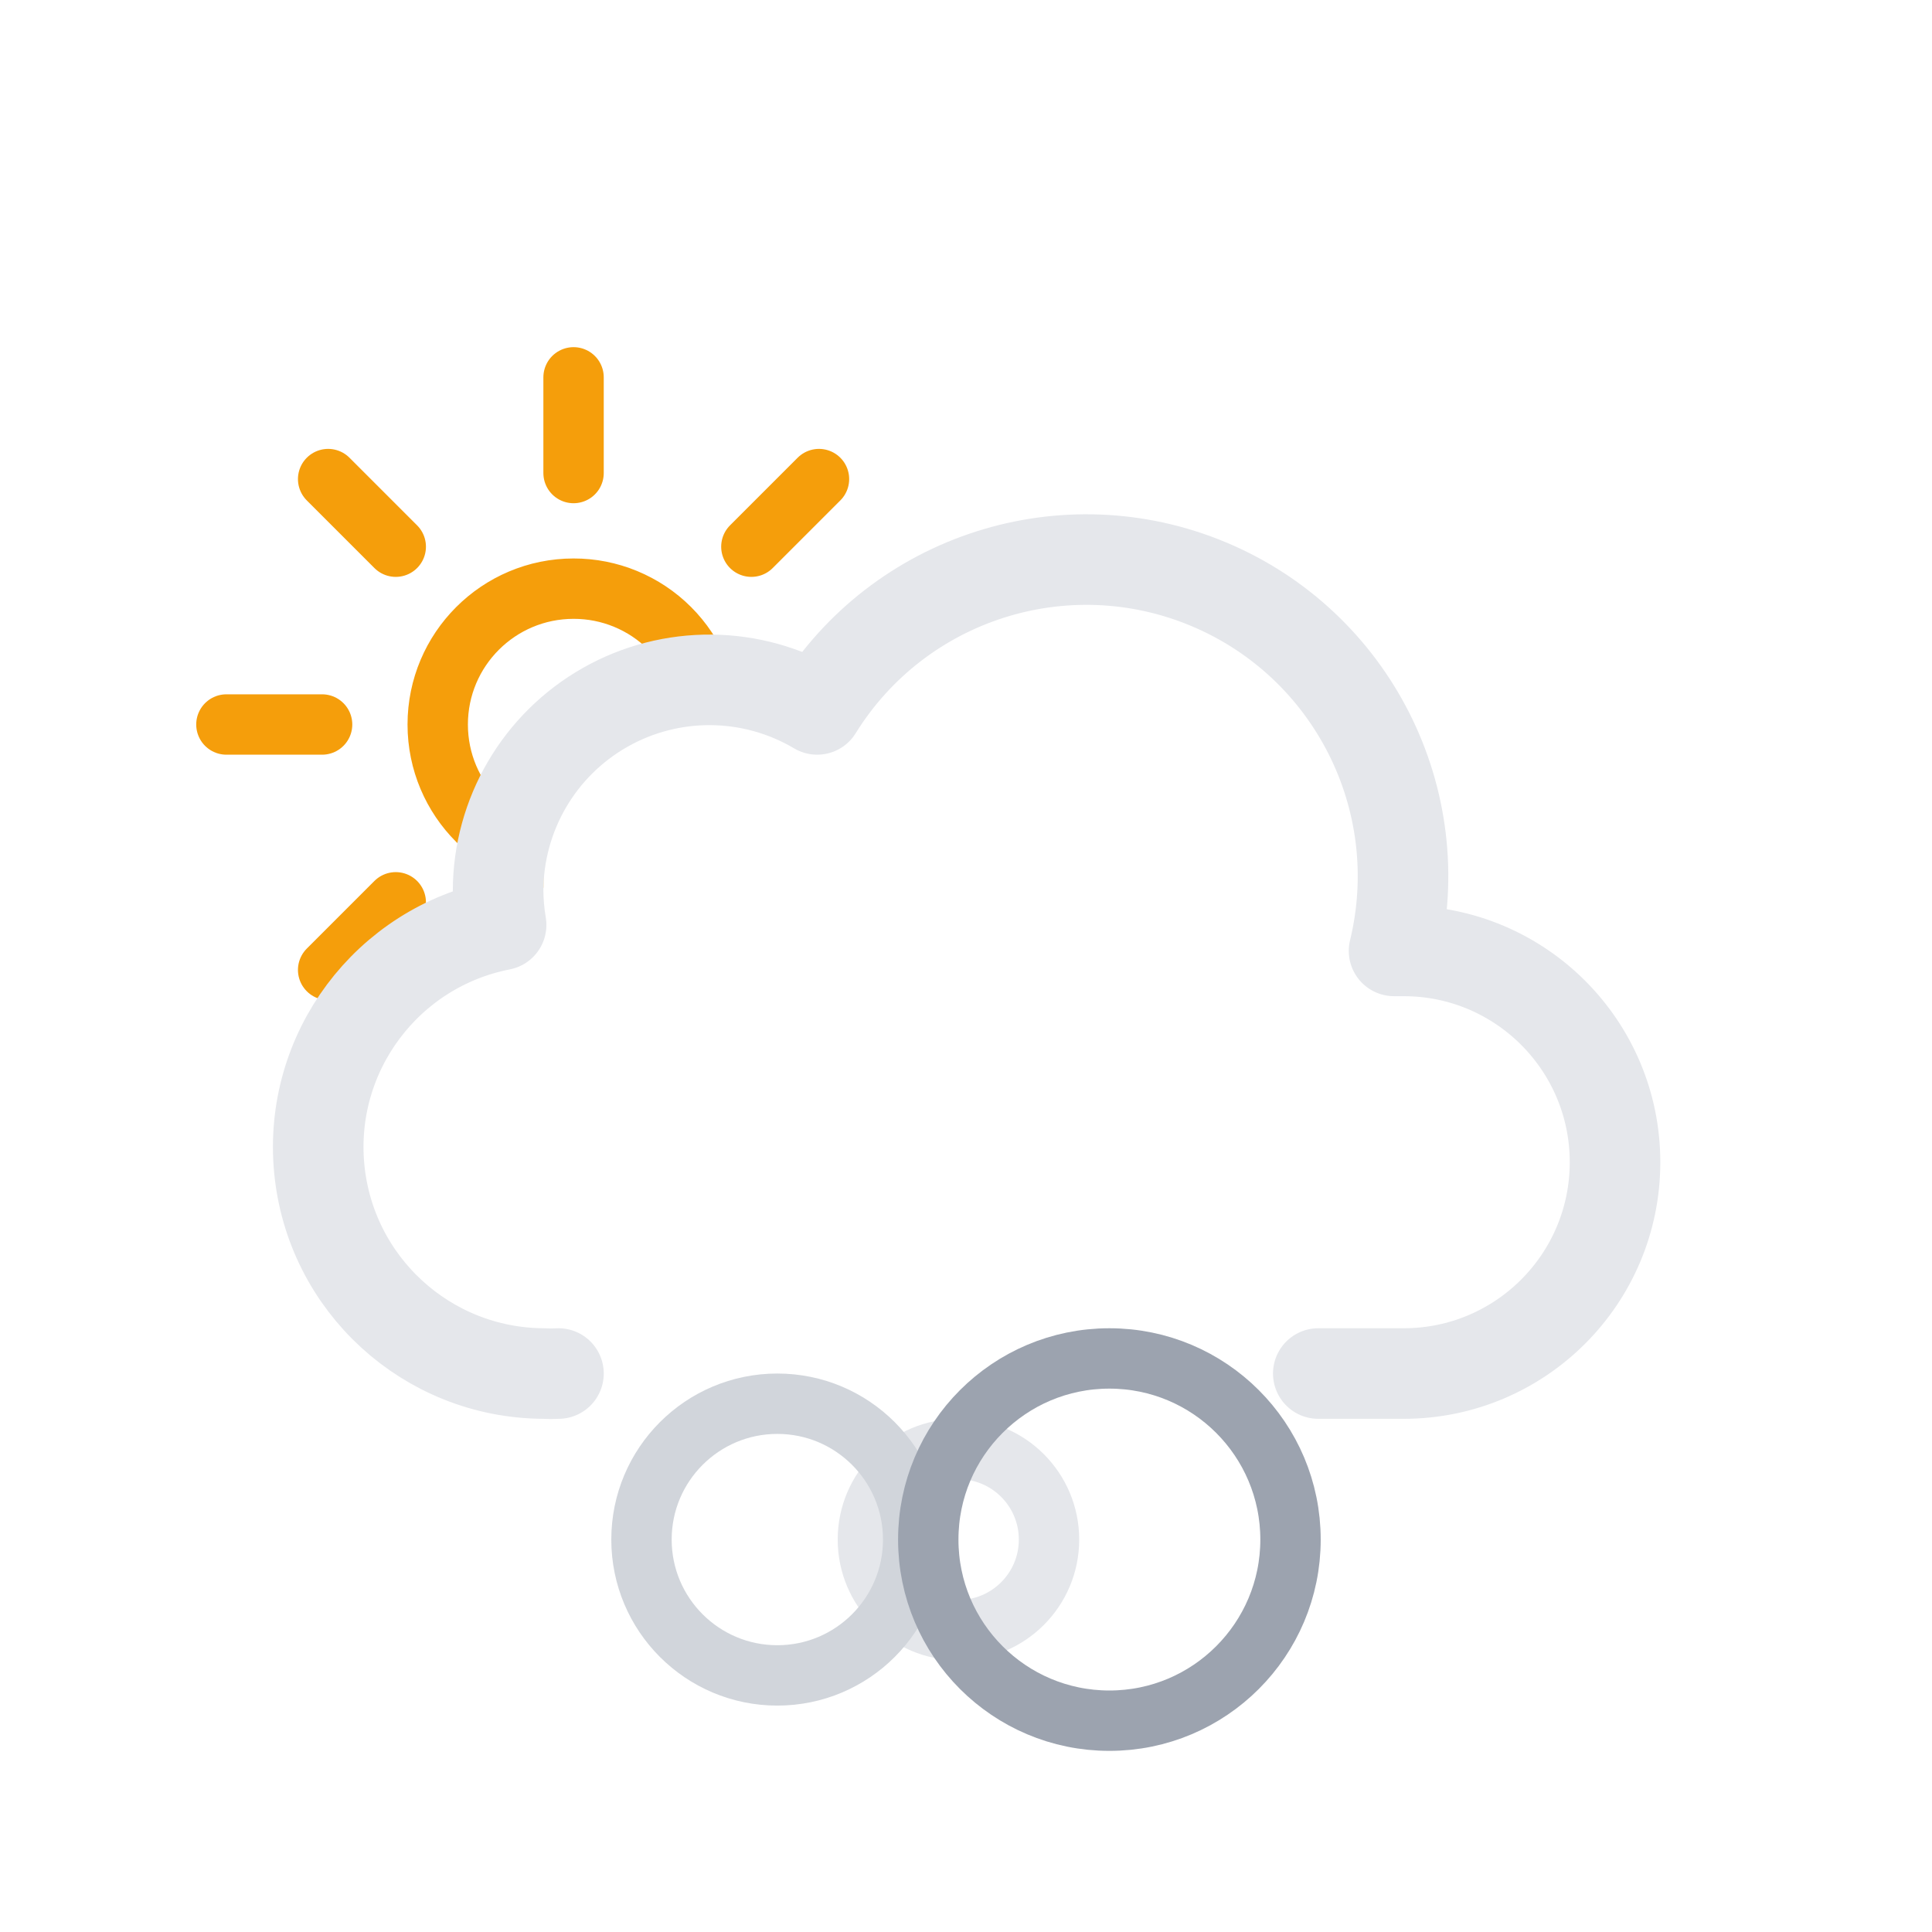
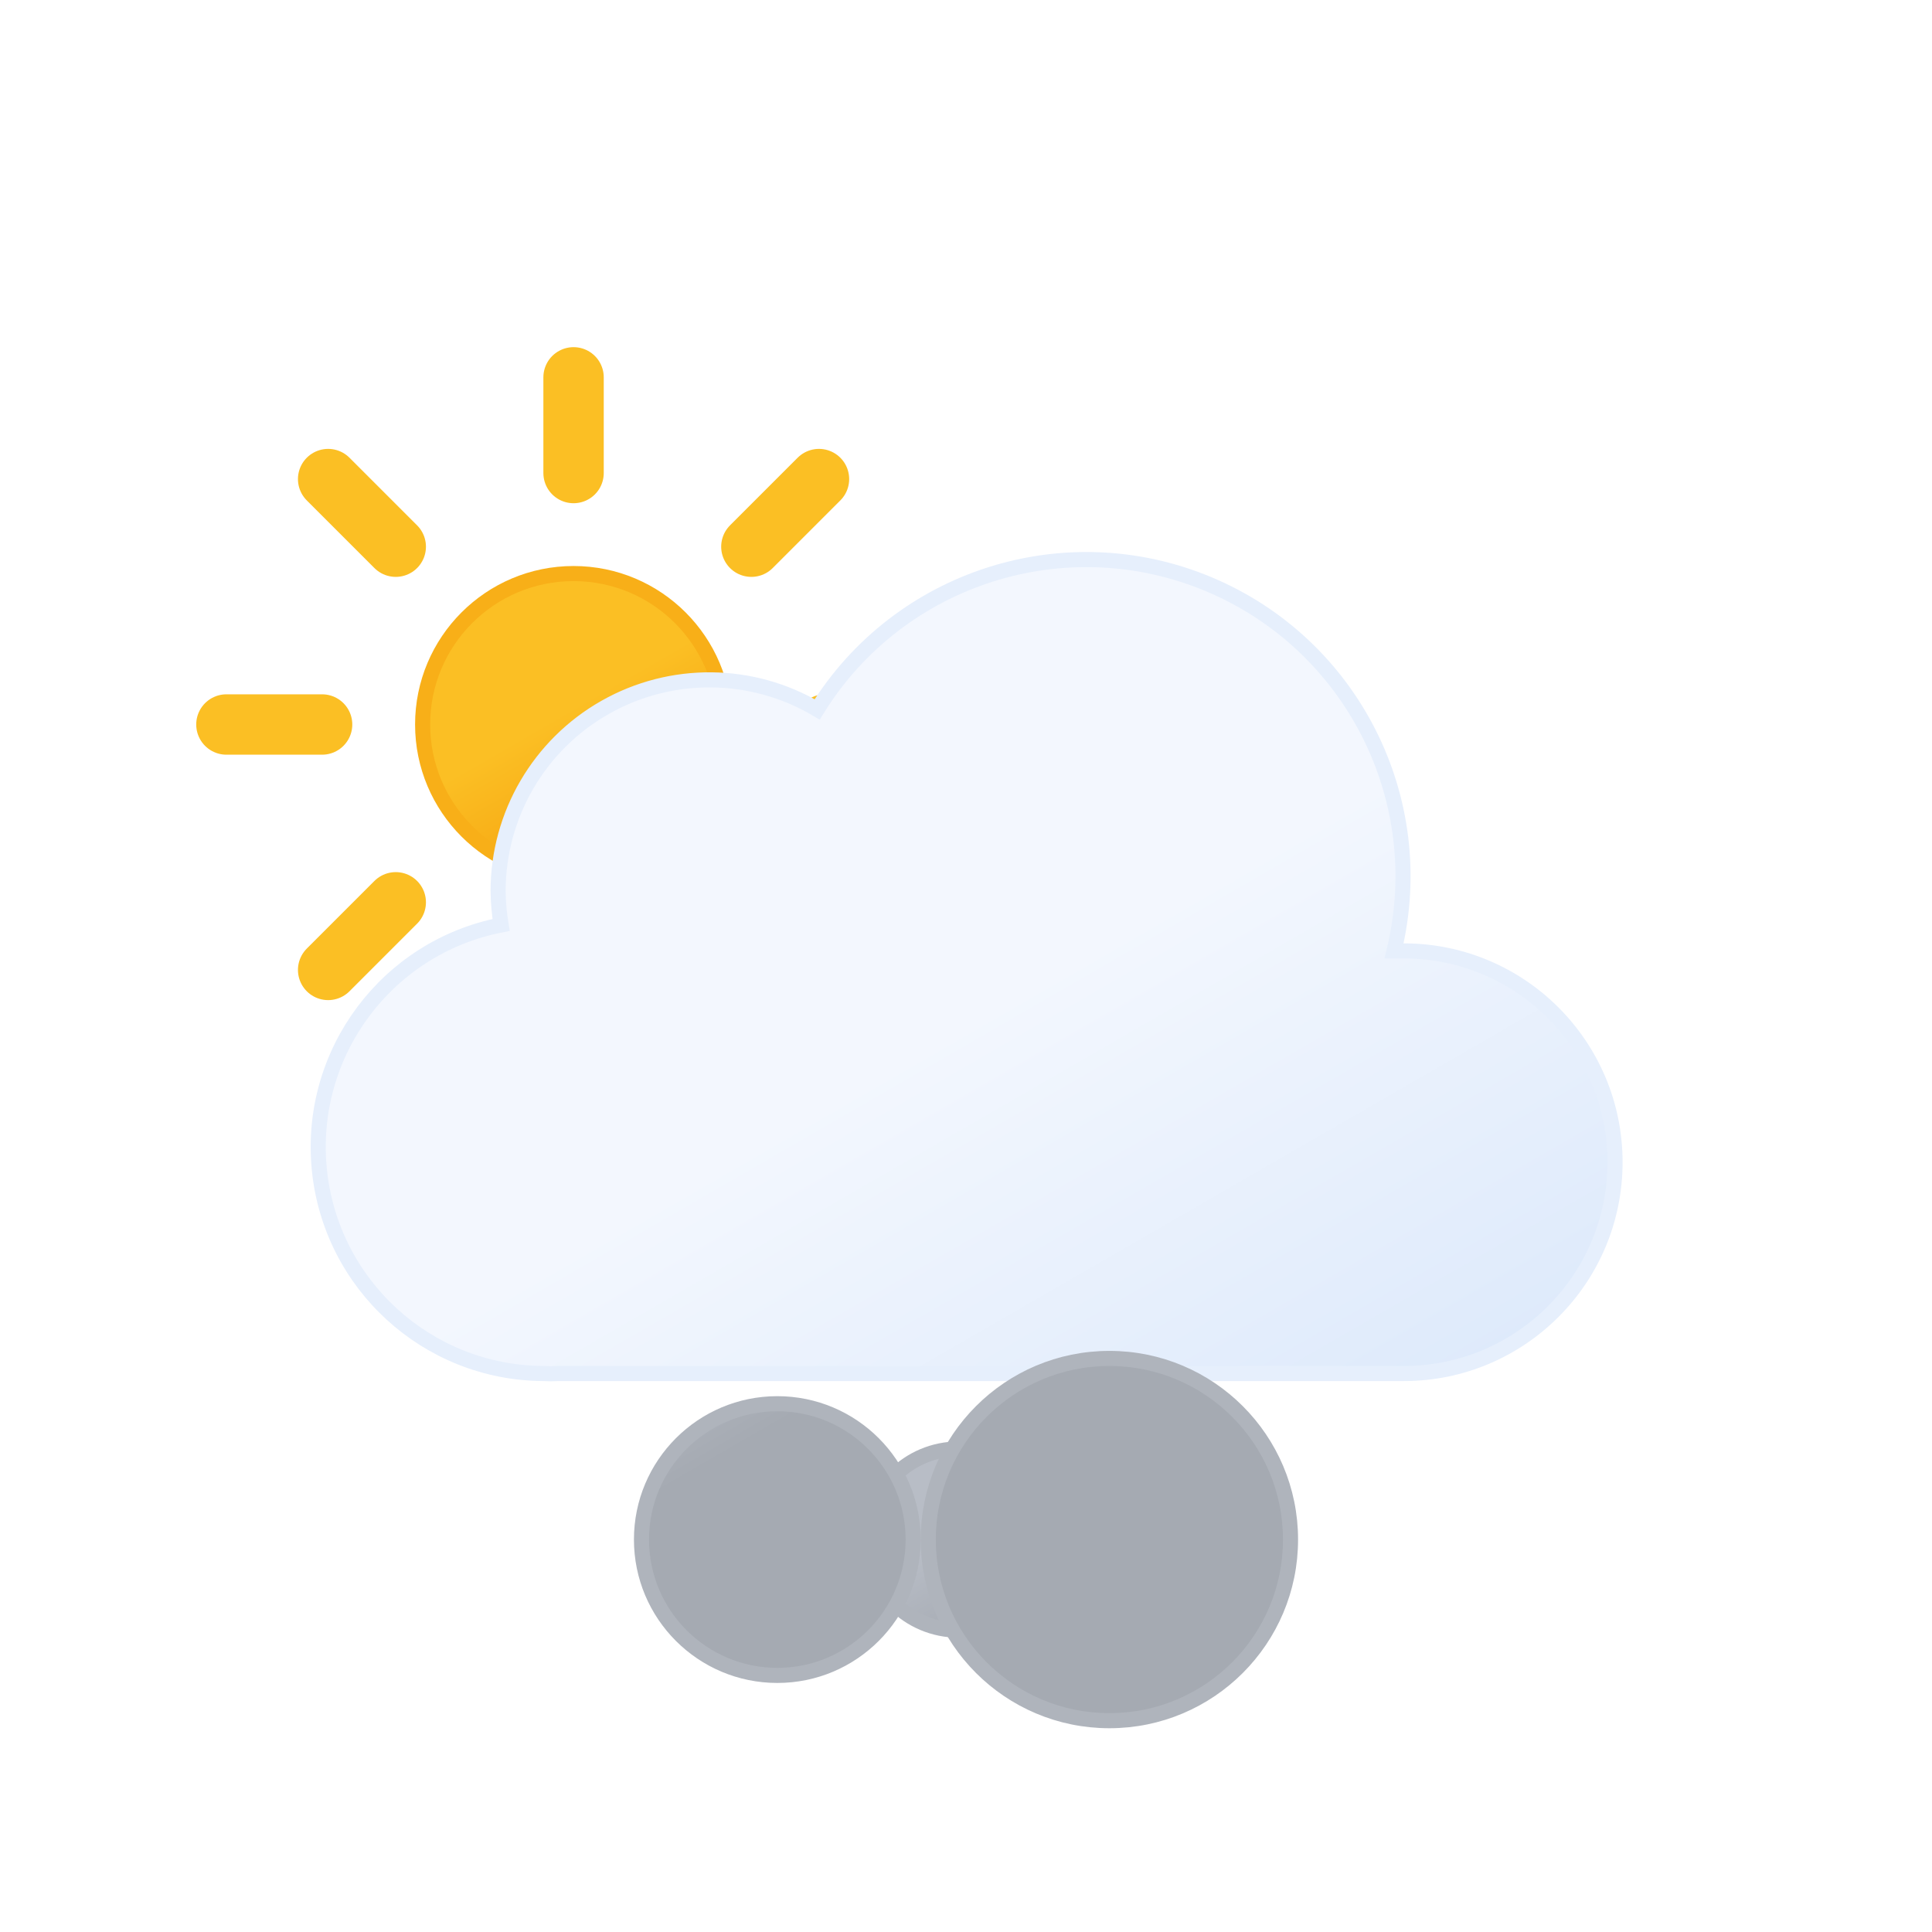
- <svg xmlns="http://www.w3.org/2000/svg" viewBox="0 0 64 64">
+ <svg xmlns="http://www.w3.org/2000/svg" xmlns:xlink="http://www.w3.org/1999/xlink" viewBox="0 0 64 64">
  <defs>
-     <clipPath id="a">
-       <path fill="none" d="M12 35l-5.28-4.21-2-6 1-7 4-5 5-3h6l5 1 3 3L33 20l-6 4h-6l-3 3v4l-4 2-2 2z" />
-     </clipPath>
+     <linearGradient id="b" x1="16.5" x2="21.5" y1="19.67" y2="28.33" gradientUnits="userSpaceOnUse">
+       <stop offset="0" stop-color="#fbbf24" />
+       <stop offset=".45" stop-color="#fbbf24" />
+       <stop offset="1" stop-color="#f59e0b" />
+     </linearGradient>
+     <linearGradient id="c" x1="22.56" x2="39.2" y1="21.96" y2="50.8" gradientUnits="userSpaceOnUse">
+       <stop offset="0" stop-color="#f3f7fe" />
+       <stop offset=".45" stop-color="#f3f7fe" />
+       <stop offset="1" stop-color="#deeafb" />
+     </linearGradient>
+     <linearGradient id="a" x1="30.25" x2="33.25" y1="48.4" y2="53.6" gradientUnits="userSpaceOnUse">
+       <stop offset="0" stop-color="#b8bdc6" />
+       <stop offset=".45" stop-color="#b8bdc6" />
+       <stop offset="1" stop-color="#a5aab2" />
+     </linearGradient>
+     <linearGradient id="d" x1="23.5" x2="28" y1="38.1" y2="45.9" xlink:href="#a" />
+     <linearGradient id="e" x1="33.75" x2="39.75" y1="28.8" y2="39.2" xlink:href="#a" />
  </defs>
-   <g clip-path="url(#a)">
-     <g>
-       <path fill="none" stroke="#f59e0b" stroke-linecap="round" stroke-miterlimit="10" stroke-width="2" d="M23.5 24a4.5 4.5 0 11-4.5-4.5 4.49 4.49 0 014.5 4.5zM19 15.67V12.5m0 23v-3.17m5.89-14.22l2.24-2.24M10.87 32.13l2.24-2.24m0-11.78l-2.24-2.24m16.26 16.26l-2.24-2.24M7.5 24h3.17m19.83 0h-3.17" />
-       <animateTransform attributeName="transform" dur="45s" from="0 19 24" repeatCount="indefinite" to="360 19 24" type="rotate" />
-     </g>
-   </g>
-   <path fill="none" stroke="#e5e7eb" stroke-linecap="round" stroke-linejoin="round" stroke-width="3" d="M43.67 45.5h2.83a7 7 0 000-14h-.32a10.49 10.49 0 00-19.11-8 7 7 0 00-10.57 6 7.21 7.21 0 00.1 1.14A7.5 7.5 0 0018 45.5a4.19 4.19 0 00.5 0v0" />
-   <circle cx="31.75" cy="51" r="3" fill="none" stroke="#e5e7eb" stroke-linecap="round" stroke-linejoin="round" stroke-width="2">
+   <circle cx="19" cy="24" r="5" fill="url(#b)" stroke="#f8af18" stroke-miterlimit="10" stroke-width=".5" />
+   <path fill="none" stroke="#fbbf24" stroke-linecap="round" stroke-miterlimit="10" stroke-width="2" d="M19 15.67V12.5m0 23v-3.17m5.89-14.22l2.24-2.24M10.87 32.13l2.24-2.24m0-11.78l-2.24-2.24m16.26 16.26l-2.24-2.24M7.5 24h3.17m19.83 0h-3.17">
+     <animateTransform attributeName="transform" dur="45s" repeatCount="indefinite" type="rotate" values="0 19 24; 360 19 24" />
+   </path>
+   <path fill="url(#c)" stroke="#e6effc" stroke-miterlimit="10" stroke-width=".5" d="M46.5 31.5h-.32a10.49 10.49 0 00-19.11-8 7 7 0 00-10.57 6 7.21 7.21 0 00.1 1.14A7.5 7.5 0 0018 45.5a4.19 4.19 0 00.5 0v0h28a7 7 0 000-14z" />
+   <circle cx="31.75" cy="51" r="3" fill="url(#a)" stroke="#afb4bc" stroke-miterlimit="10" stroke-width=".5">
    <animateTransform attributeName="transform" dur="3s" repeatCount="indefinite" type="translate" values="0 0; 0 -17;" />
    <animate attributeName="opacity" dur="3s" repeatCount="indefinite" values="0; 1; 1; 1; 0" />
    <animate attributeName="r" dur="3s" repeatCount="indefinite" values="3; 4.5; 6" />
-     <animate attributeName="stroke" dur="3s" repeatCount="indefinite" values="#9ca3af; #d1d5db; #e5e7eb" />
  </circle>
-   <circle cx="25.75" cy="51" r="4.5" fill="none" stroke="#d1d5db" stroke-miterlimit="10" stroke-width="2">
+   <circle cx="25.75" cy="51" r="4.5" fill="url(#d)" stroke="#afb4bc" stroke-miterlimit="10" stroke-width=".5">
    <animateTransform attributeName="transform" begin="-1s" dur="3s" repeatCount="indefinite" type="translate" values="0 0; 0 -17;" />
    <animate attributeName="opacity" begin="-1s" dur="3s" repeatCount="indefinite" values="0; 1; 1; 1; 0" />
    <animate attributeName="r" begin="-1s" dur="3s" repeatCount="indefinite" values="3; 4.5; 6" />
    <animate attributeName="cx" begin="-1s" dur="3s" repeatCount="indefinite" values="31.75; 25.75" />
-     <animate attributeName="stroke" begin="-1s" dur="3s" repeatCount="indefinite" values="#9ca3af; #d1d5db; #e5e7eb" />
  </circle>
-   <circle cx="36.75" cy="51" r="6" fill="none" stroke="#9ca3af" stroke-miterlimit="10" stroke-width="2">
+   <circle cx="36.75" cy="51" r="6" fill="url(#e)" stroke="#afb4bc" stroke-miterlimit="10" stroke-width=".5">
    <animateTransform attributeName="transform" begin="-2s" dur="3s" repeatCount="indefinite" type="translate" values="0 0; 0 -17;" />
    <animate attributeName="opacity" begin="-2s" dur="3s" repeatCount="indefinite" values="0; 1; 1; 1; 0" />
    <animate attributeName="r" begin="-2s" dur="3s" repeatCount="indefinite" values="3; 4.5; 6" />
    <animate attributeName="cx" begin="-2s" dur="3s" repeatCount="indefinite" values="31.75; 36.75" />
-     <animate attributeName="stroke" begin="-2s" dur="3s" repeatCount="indefinite" values="#9ca3af; #d1d5db; #e5e7eb" />
  </circle>
</svg>
